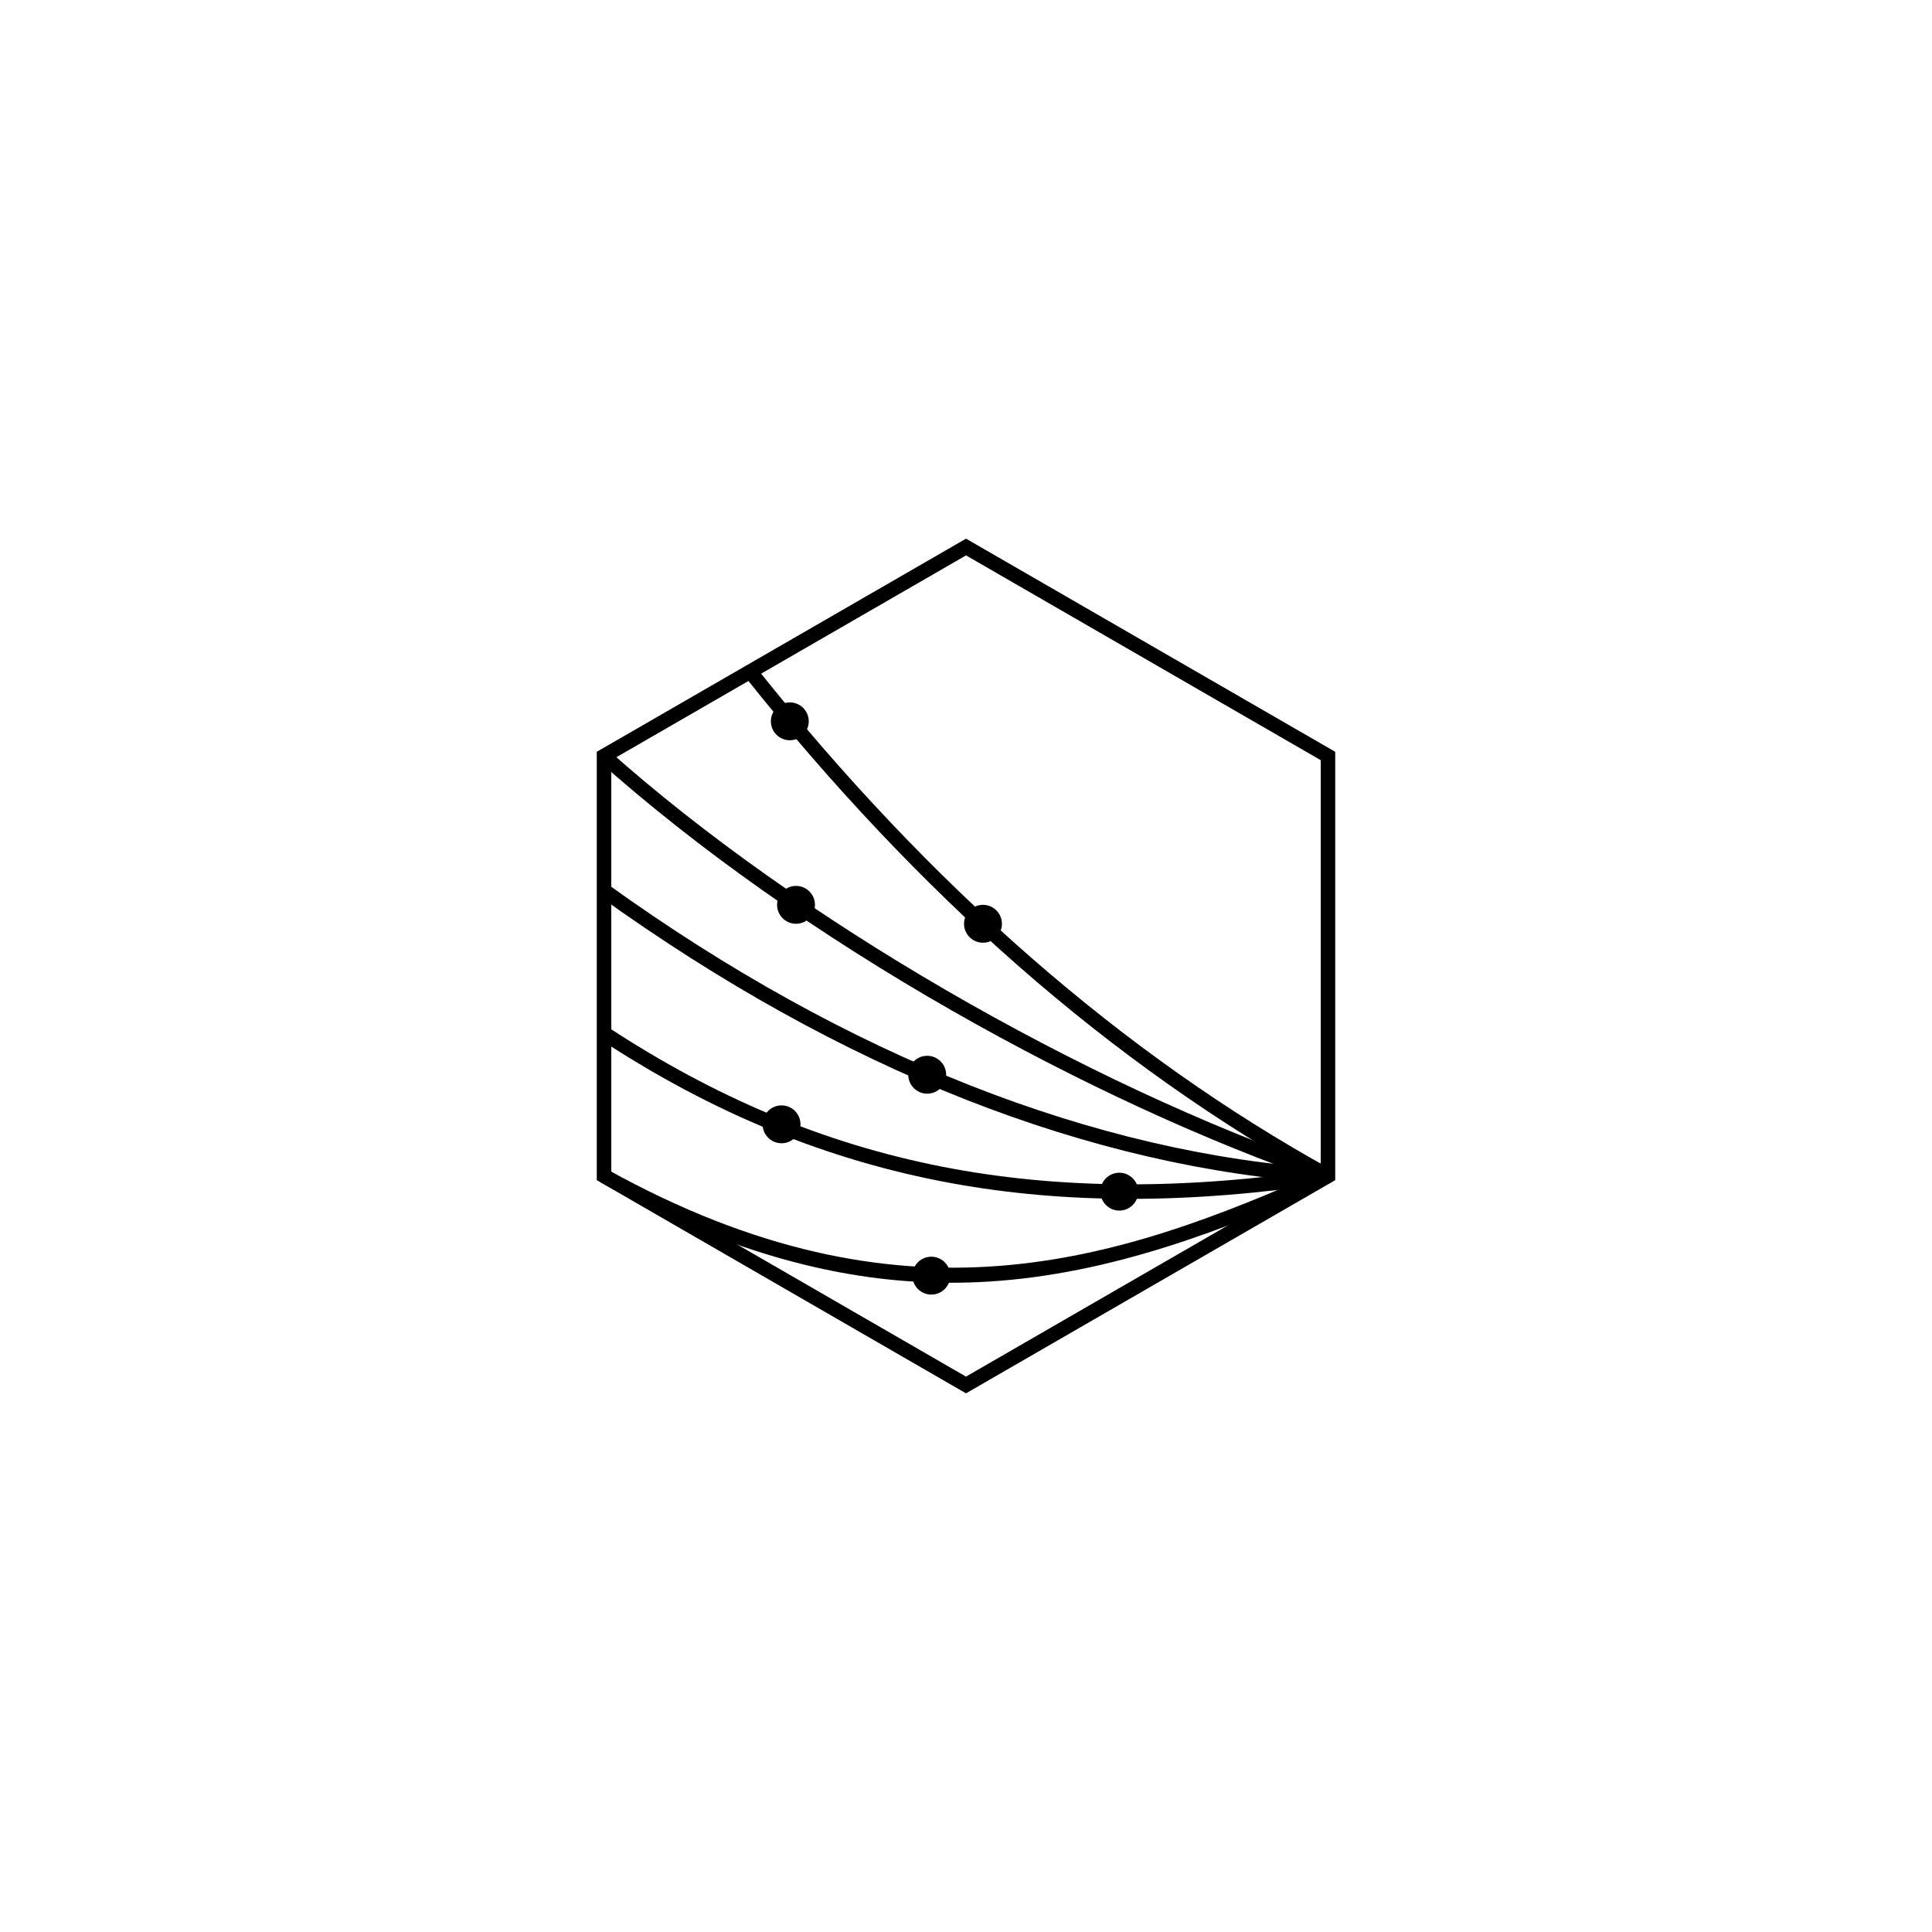
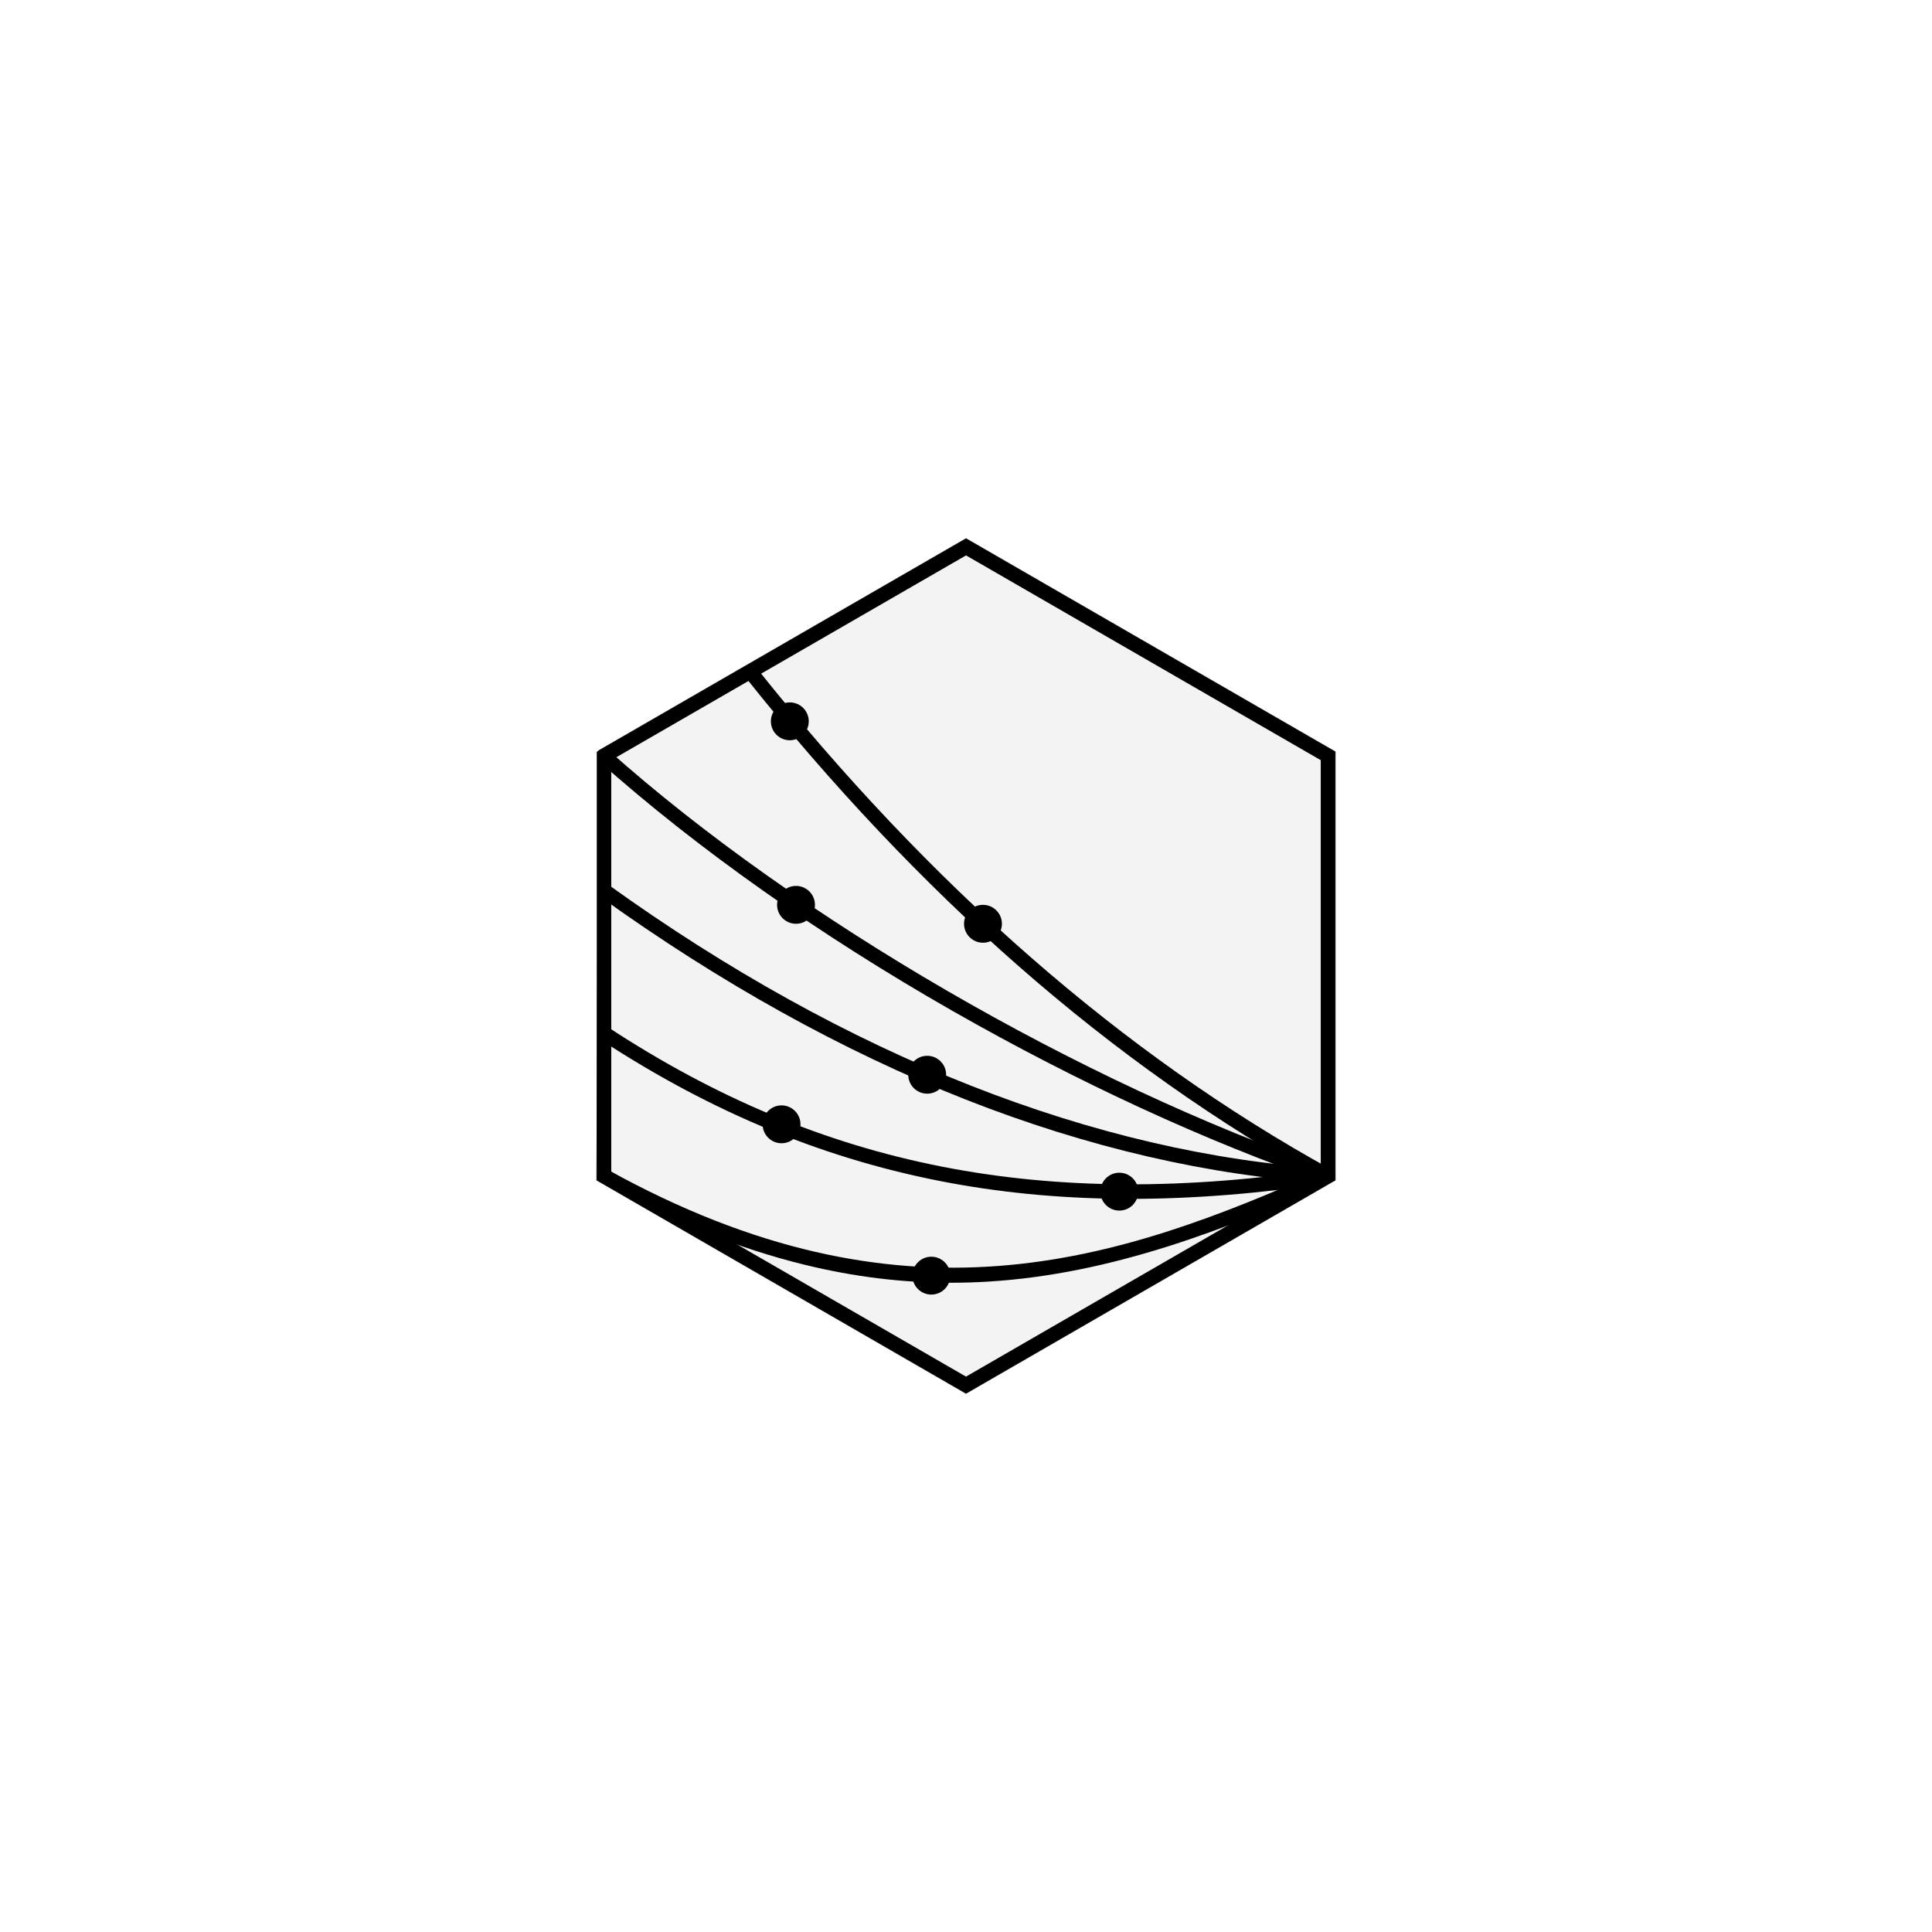
- <svg xmlns="http://www.w3.org/2000/svg" version="1.1" id="svg2" width="2666.667" height="2666.667" viewBox="0 0 2666.667 2666.667">
-   <defs id="defs6" />
-   <g id="g8" transform="matrix(1.333333,0,0,-1.333333,0,2666.667)">
-     <g id="g10" transform="scale(0.1)">
-       <path d="M 6327.77,7869.76 10000,5749.39 13672.2,7869.76 V 12130.8 L 10000.3,14250.6 6327.77,12130.8 Z M 10000,5576.2 6177.77,7783.16 v 4434.34 l 37.51,21.6 3785.02,2184.7 37.5,-21.6 3784.4,-2184.8 V 7783.16" style="fill:#000000;fill-opacity:1;fill-rule:nonzero;stroke:none" id="path12" />
-       <path d="m 9837.13,6794.58 c 0,-108.27 -87.77,-196.04 -196.04,-196.04 -108.27,0 -196.04,87.77 -196.04,196.04 0,108.27 87.77,196.04 196.04,196.04 108.27,0 196.04,-87.77 196.04,-196.04" style="fill:#000000;fill-opacity:1;fill-rule:nonzero;stroke:none" id="path14" />
-       <path d="m 8286.64,8361.11 c 0,-108.27 -87.77,-196.04 -196.04,-196.04 -108.28,0 -196.05,87.77 -196.05,196.04 0,108.27 87.77,196.04 196.05,196.04 108.27,0 196.04,-87.77 196.04,-196.04" style="fill:#000000;fill-opacity:1;fill-rule:nonzero;stroke:none" id="path16" />
-       <path d="m 11783.3,7664.06 c 0,-108.27 -87.8,-196.04 -196.1,-196.04 -108.2,0 -196,87.77 -196,196.04 0,108.27 87.8,196.04 196,196.04 108.3,0 196.1,-87.77 196.1,-196.04" style="fill:#000000;fill-opacity:1;fill-rule:nonzero;stroke:none" id="path18" />
-       <path d="m 9794.36,8874.39 c 0,-108.27 -87.77,-196.05 -196.04,-196.05 -108.27,0 -196.05,87.78 -196.05,196.05 0,108.25 87.78,196.04 196.05,196.04 108.27,0 196.04,-87.79 196.04,-196.04" style="fill:#000000;fill-opacity:1;fill-rule:nonzero;stroke:none" id="path20" />
-       <path d="m 8436.34,10633.1 c 0,-108.3 -87.77,-196 -196.04,-196 -108.27,0 -196.04,87.7 -196.04,196 0,108.3 87.77,196 196.04,196 108.27,0 196.04,-87.7 196.04,-196" style="fill:#000000;fill-opacity:1;fill-rule:nonzero;stroke:none" id="path22" />
-       <path d="m 10371.8,10437.1 c 0,-108.3 -87.8,-196.1 -196.1,-196.1 -108.2,0 -196,87.8 -196,196.1 0,108.2 87.8,196 196,196 108.3,0 196.1,-87.8 196.1,-196" style="fill:#000000;fill-opacity:1;fill-rule:nonzero;stroke:none" id="path24" />
-       <path d="m 8372.18,12532.9 c 0,-108.3 -87.77,-196 -196.04,-196 -108.27,0 -196.04,87.7 -196.04,196 0,108.3 87.77,196 196.04,196 108.27,0 196.04,-87.7 196.04,-196" style="fill:#000000;fill-opacity:1;fill-rule:nonzero;stroke:none" id="path26" />
-       <path d="m 13711,7760.78 c -1096.8,604.39 -2162.8,1357.82 -3168.3,2239.42 -983.26,862 -1937.18,1871.7 -2835.26,3000.8 l 117.39,93.3 C 9627.75,10827.6 11632.5,9077.34 13783.4,7892.15" style="fill:#000000;fill-opacity:1;fill-rule:nonzero;stroke:none" id="path28" />
-       <path d="M 13722.7,7755.58 C 12491.1,8180.96 11157.3,8795.31 9865.49,9532.19 8483.1,10320.7 7216.59,11214.9 6202.88,12118.1 l 99.79,112 c 1951.74,-1739 4883.53,-3439.71 7469.03,-4332.74" style="fill:#000000;fill-opacity:1;fill-rule:nonzero;stroke:none" id="path30" />
-       <path d="m 13742.5,7751.61 c -1222.2,76.98 -2483.1,368.6 -3747.86,866.75 C 8728.43,9117.1 7454.75,9824.34 6208.98,10720.5 l 87.59,121.7 C 8759.86,9070.33 11337.9,8053.38 13751.9,7901.32" style="fill:#000000;fill-opacity:1;fill-rule:nonzero;stroke:none" id="path32" />
-       <path d="m 11702.8,7589.43 c -648,0 -1262.8,54.09 -1853.9,162.3 -1275.58,233.54 -2465.34,720.74 -3637.27,1489.47 l 82.28,125.43 c 2215.47,-1453.25 4510.69,-1905.36 7442.19,-1466 l 22.2,-148.34 C 13034,7643.73 12351.7,7589.43 11702.8,7589.43" style="fill:#000000;fill-opacity:1;fill-rule:nonzero;stroke:none" id="path34" />
-       <path d="m 9843.52,6721.05 c -504.88,0 -1002.5,61.27 -1510.91,185.47 -689.47,168.43 -1381.66,447.87 -2116.16,854.32 l 72.64,131.25 c 3061.64,-1694.25 5260.41,-965.43 7427.51,2.86 l 61.2,-136.97 C 12690.1,7272 11508,6811.48 10234,6733.13 c -130.8,-8.06 -260.89,-12.08 -390.48,-12.08" style="fill:#000000;fill-opacity:1;fill-rule:nonzero;stroke:none" id="path36" />
+ <svg xmlns="http://www.w3.org/2000/svg" version="1.1" id="svg1352" width="2666.667" height="2666.667" viewBox="0 0 2666.667 2666.667">
+   <defs id="defs1356" />
+   <g id="g1358" transform="matrix(1.333333,0,0,-1.333333,0,2666.667)">
+     <path style="opacity:0.9;fill:#f2f2f2;stroke:#000000;stroke-width:0.75" d="M 1000.03,1442.38 619.653,1222.83 617.777,778.316 1000,557.62 l 377.78,218.178 4.44,2.518 V 1221.74 Z" id="path1773" />
+     <g id="g1360" transform="scale(0.1)">
+       <path d="M 6327.77,7869.76 10000,5749.39 13672.2,7869.76 V 12130.8 L 10000.3,14250.6 6327.77,12130.8 Z M 10000,5576.2 6177.77,7783.16 v 4434.34 l 37.51,21.6 3785.02,2184.7 37.5,-21.6 3784.4,-2184.8 V 7783.16" style="fill:#000000;fill-opacity:1;fill-rule:nonzero;stroke:none" id="path1362" />
+       <path d="m 9837.13,6794.58 c 0,-108.27 -87.77,-196.04 -196.04,-196.04 -108.27,0 -196.04,87.77 -196.04,196.04 0,108.27 87.77,196.04 196.04,196.04 108.27,0 196.04,-87.77 196.04,-196.04" style="fill:#000000;fill-opacity:1;fill-rule:nonzero;stroke:none" id="path1364" />
+       <path d="m 8286.64,8361.11 c 0,-108.27 -87.77,-196.04 -196.04,-196.04 -108.28,0 -196.05,87.77 -196.05,196.04 0,108.27 87.77,196.04 196.05,196.04 108.27,0 196.04,-87.77 196.04,-196.04" style="fill:#000000;fill-opacity:1;fill-rule:nonzero;stroke:none" id="path1366" />
+       <path d="m 11783.3,7664.06 c 0,-108.27 -87.8,-196.04 -196.1,-196.04 -108.2,0 -196,87.77 -196,196.04 0,108.27 87.8,196.04 196,196.04 108.3,0 196.1,-87.77 196.1,-196.04" style="fill:#000000;fill-opacity:1;fill-rule:nonzero;stroke:none" id="path1368" />
+       <path d="m 9794.36,8874.39 c 0,-108.27 -87.77,-196.05 -196.04,-196.05 -108.27,0 -196.05,87.78 -196.05,196.05 0,108.25 87.78,196.04 196.05,196.04 108.27,0 196.04,-87.79 196.04,-196.04" style="fill:#000000;fill-opacity:1;fill-rule:nonzero;stroke:none" id="path1370" />
+       <path d="m 8436.34,10633.1 c 0,-108.3 -87.77,-196 -196.04,-196 -108.27,0 -196.04,87.7 -196.04,196 0,108.3 87.77,196 196.04,196 108.27,0 196.04,-87.7 196.04,-196" style="fill:#000000;fill-opacity:1;fill-rule:nonzero;stroke:none" id="path1372" />
+       <path d="m 10371.8,10437.1 c 0,-108.3 -87.8,-196.1 -196.1,-196.1 -108.2,0 -196,87.8 -196,196.1 0,108.2 87.8,196 196,196 108.3,0 196.1,-87.8 196.1,-196" style="fill:#000000;fill-opacity:1;fill-rule:nonzero;stroke:none" id="path1374" />
+       <path d="m 8372.18,12532.9 c 0,-108.3 -87.77,-196 -196.04,-196 -108.27,0 -196.04,87.7 -196.04,196 0,108.3 87.77,196 196.04,196 108.27,0 196.04,-87.7 196.04,-196" style="fill:#000000;fill-opacity:1;fill-rule:nonzero;stroke:none" id="path1376" />
+       <path d="m 13711,7760.78 c -1096.8,604.39 -2162.8,1357.82 -3168.3,2239.42 -983.26,862 -1937.18,1871.7 -2835.26,3000.8 l 117.39,93.3 C 9627.75,10827.6 11632.5,9077.34 13783.4,7892.15" style="fill:#000000;fill-opacity:1;fill-rule:nonzero;stroke:none" id="path1378" />
+       <path d="M 13722.7,7755.58 C 12491.1,8180.96 11157.3,8795.31 9865.49,9532.19 8483.1,10320.7 7216.59,11214.9 6202.88,12118.1 l 99.79,112 c 1951.74,-1739 4883.53,-3439.71 7469.03,-4332.74" style="fill:#000000;fill-opacity:1;fill-rule:nonzero;stroke:none" id="path1380" />
+       <path d="m 13742.5,7751.61 c -1222.2,76.98 -2483.1,368.6 -3747.86,866.75 C 8728.43,9117.1 7454.75,9824.34 6208.98,10720.5 l 87.59,121.7 C 8759.86,9070.33 11337.9,8053.38 13751.9,7901.32" style="fill:#000000;fill-opacity:1;fill-rule:nonzero;stroke:none" id="path1382" />
+       <path d="m 11702.8,7589.43 c -648,0 -1262.8,54.09 -1853.9,162.3 -1275.58,233.54 -2465.34,720.74 -3637.27,1489.47 l 82.28,125.43 c 2215.47,-1453.25 4510.69,-1905.36 7442.19,-1466 l 22.2,-148.34 C 13034,7643.73 12351.7,7589.43 11702.8,7589.43" style="fill:#000000;fill-opacity:1;fill-rule:nonzero;stroke:none" id="path1384" />
+       <path d="m 9843.52,6721.05 c -504.88,0 -1002.5,61.27 -1510.91,185.47 -689.47,168.43 -1381.66,447.87 -2116.16,854.32 l 72.64,131.25 c 3061.64,-1694.25 5260.41,-965.43 7427.51,2.86 l 61.2,-136.97 C 12690.1,7272 11508,6811.48 10234,6733.13 c -130.8,-8.06 -260.89,-12.08 -390.48,-12.08" style="fill:#000000;fill-opacity:1;fill-rule:nonzero;stroke:none" id="path1386" />
    </g>
  </g>
</svg>
